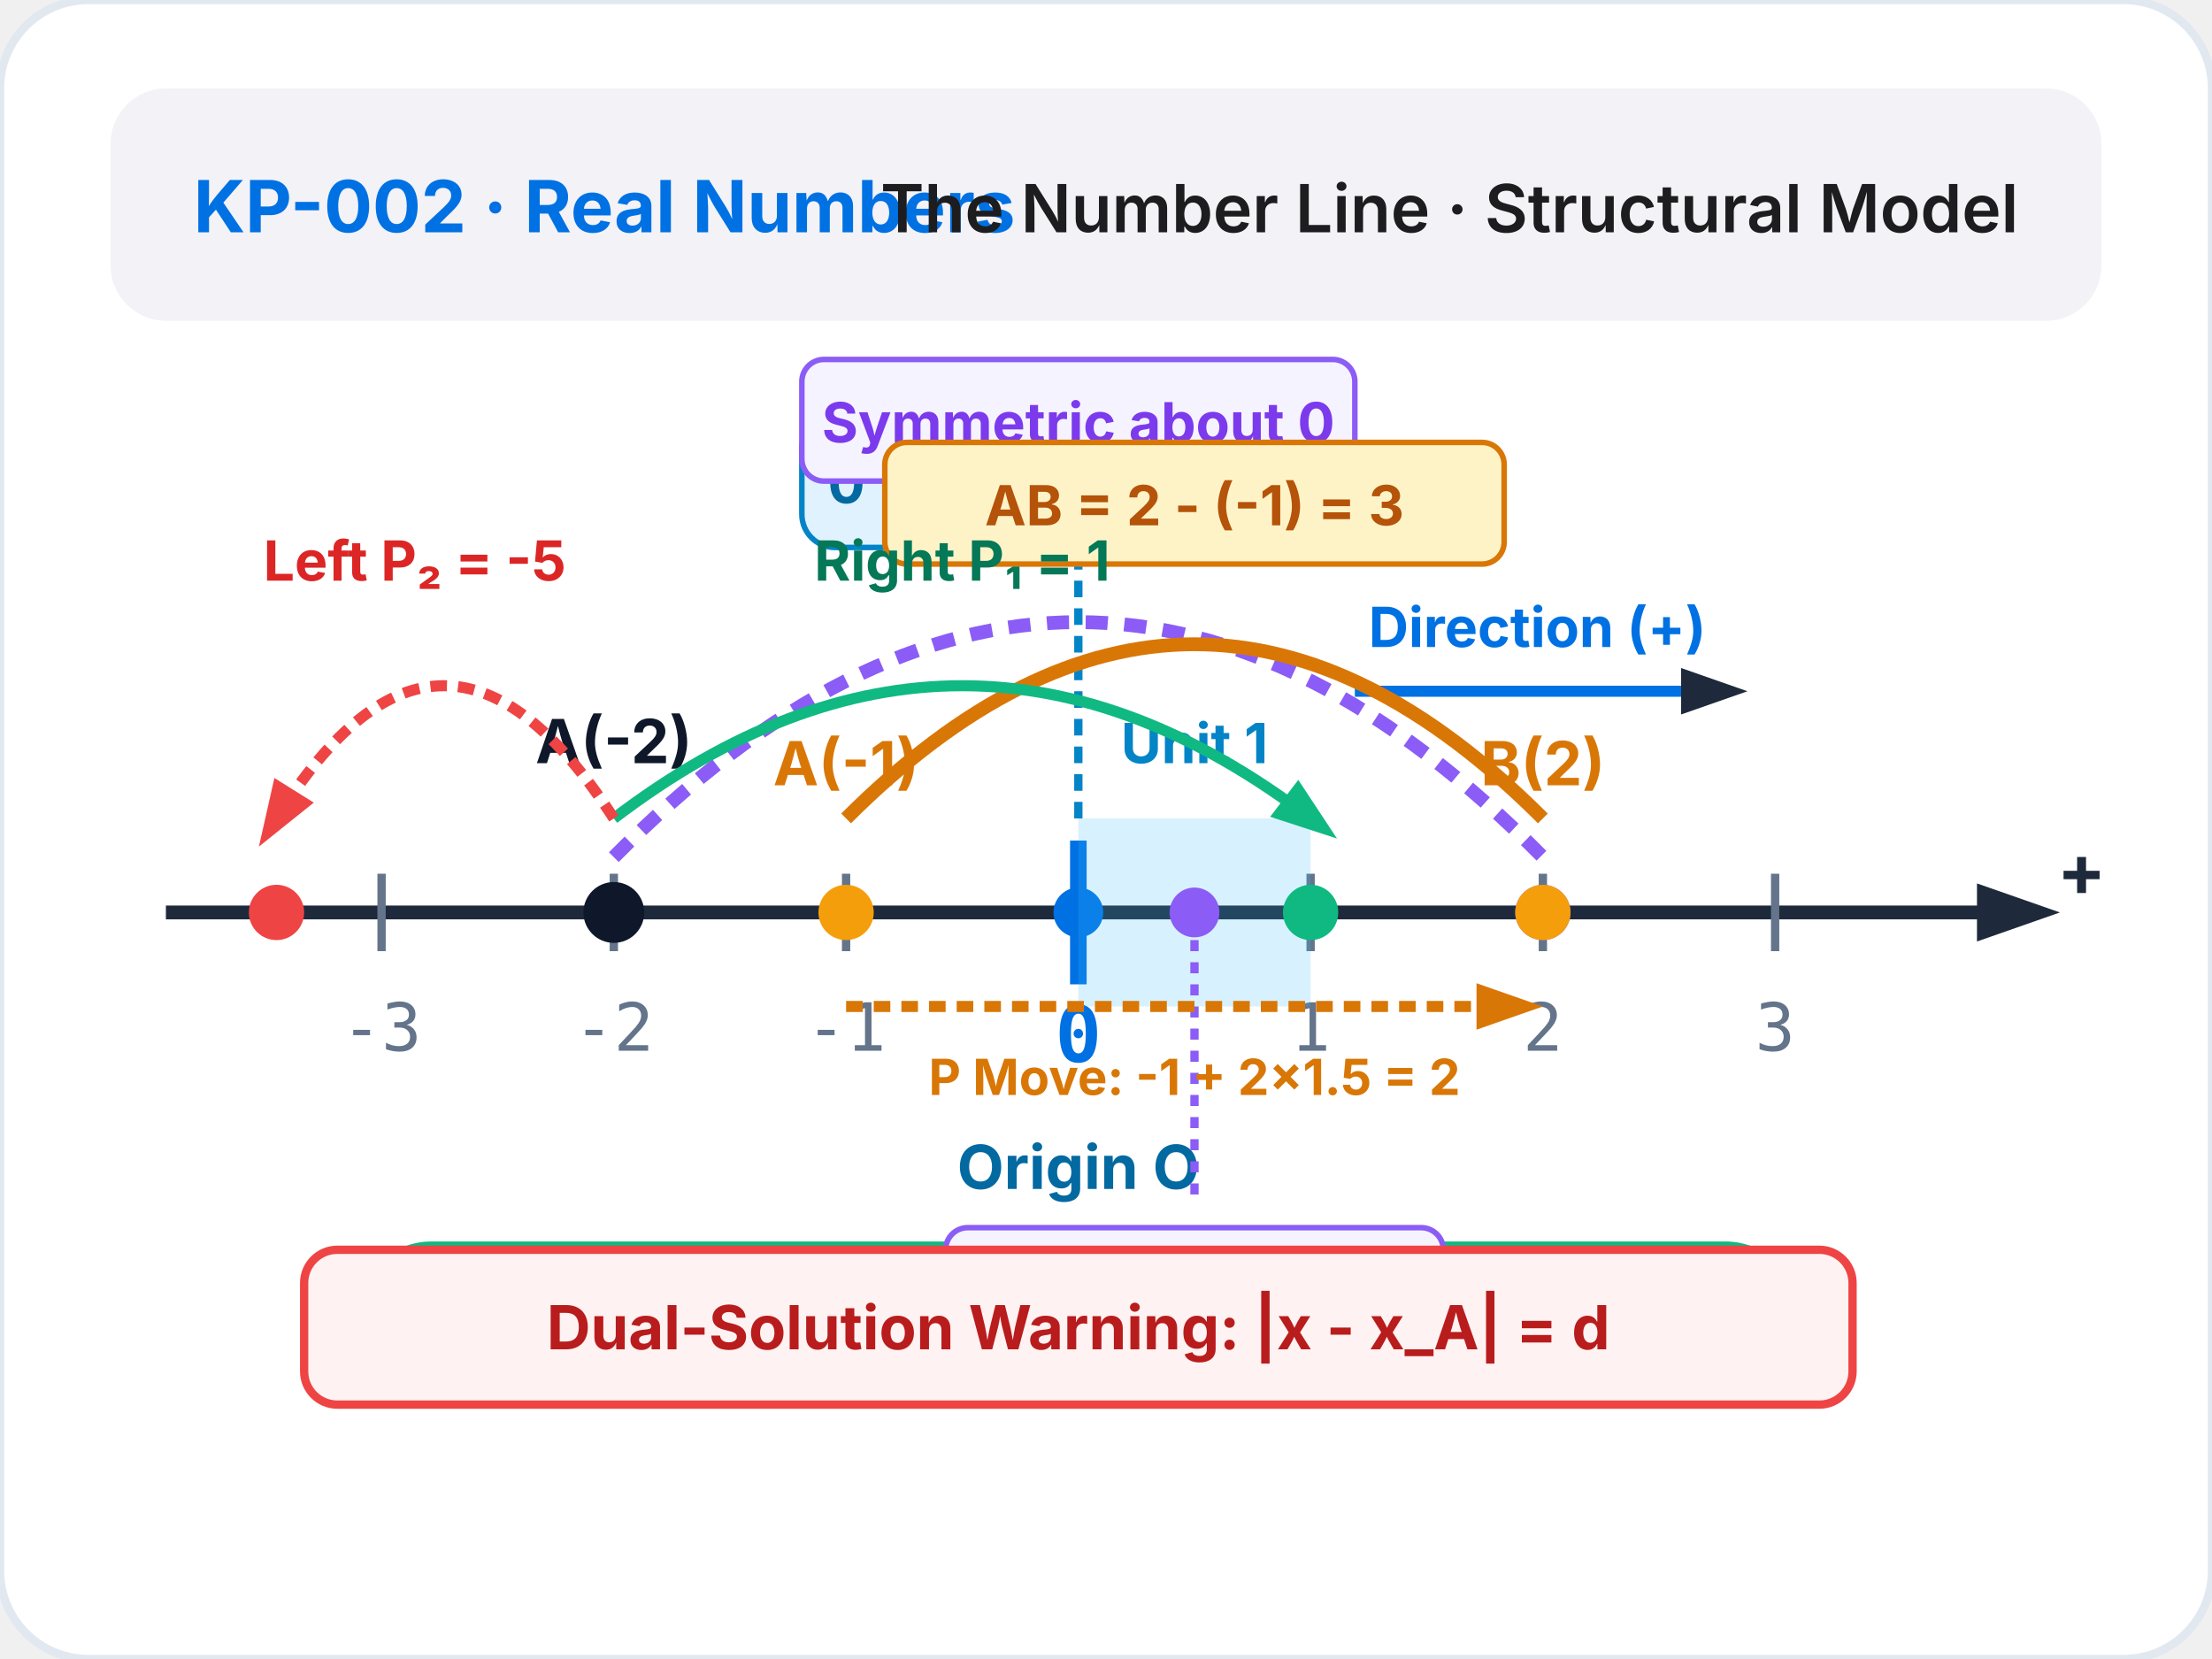
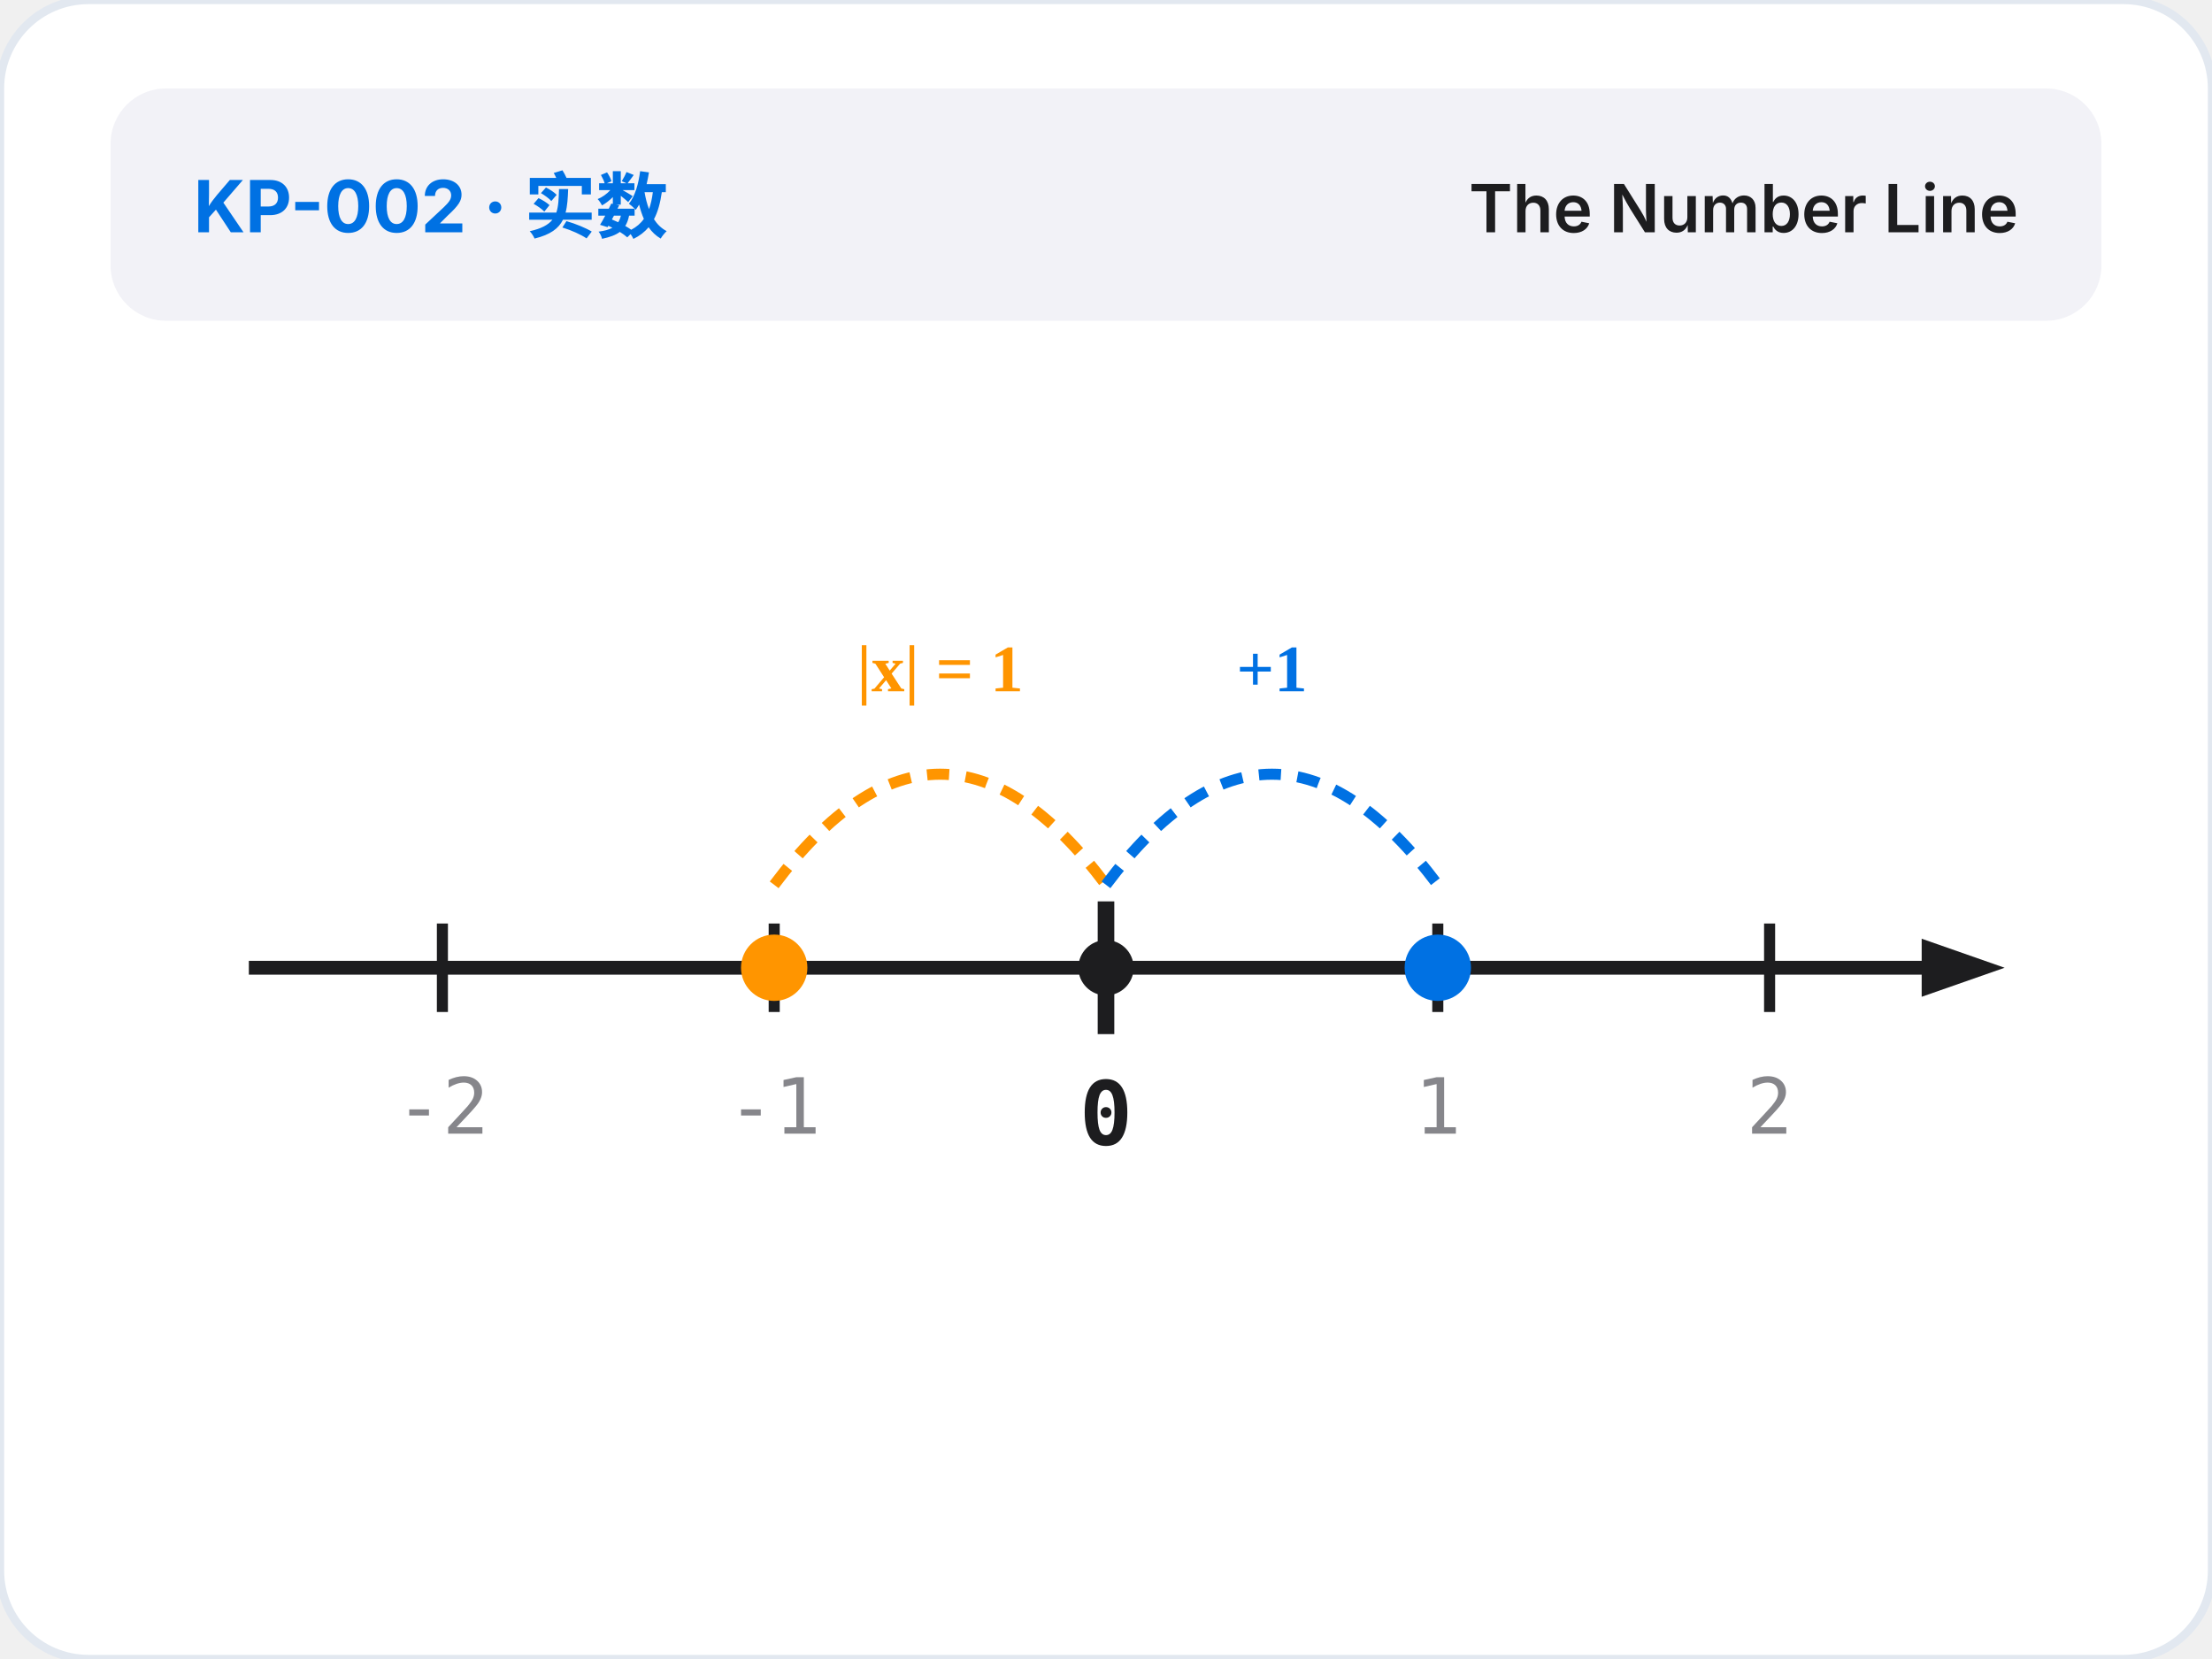
<svg xmlns="http://www.w3.org/2000/svg" viewBox="0 0 400 300" preserveAspectRatio="xMidYMid meet" width="100%" height="100%">
  <rect width="400" height="300" rx="16" fill="#ffffff" stroke="#e2e8f0" stroke-width="1.5" />
  <rect x="20" y="16" width="360" height="42" rx="10" fill="#f2f2f7" />
-   <text x="35" y="42" font-family="-apple-system, sans-serif" font-size="13" font-weight="700" fill="#0071e3">KP-002 · Real Numbers</text>
-   <text x="365" y="42" text-anchor="end" font-family="-apple-system, sans-serif" font-size="12" font-weight="600" fill="#1d1d1f">The Number Line · Structural Model</text>
+   <text x="35" y="42" font-family="-apple-system, sans-serif" font-size="13" font-weight="700" fill="#0071e3">KP-002 · 实数</text>
+   <text x="365" y="42" text-anchor="end" font-family="-apple-system, sans-serif" font-size="12" font-weight="600" fill="#1d1d1f">The Number Line</text>
  <defs>
    <marker id="arrow" viewBox="0 0 10 10" refX="5" refY="5" markerWidth="6" markerHeight="6" orient="auto-start-reverse">
-       <path d="M 0 1.5 L 10 5 L 0 8.5 z" fill="#1e293b" />
-     </marker>
-     <marker id="arr-red" viewBox="0 0 10 10" refX="5" refY="5" markerWidth="6" markerHeight="6" orient="auto-start-reverse">
-       <path d="M 0 1.5 L 10 5 L 0 8.5 z" fill="#ef4444" />
-     </marker>
-     <marker id="arr-green" viewBox="0 0 10 10" refX="5" refY="5" markerWidth="6" markerHeight="6" orient="auto-start-reverse">
-       <path d="M 0 1.5 L 10 5 L 0 8.5 z" fill="#10b981" />
-     </marker>
-     <marker id="arr-amber" viewBox="0 0 10 10" refX="5" refY="5" markerWidth="6" markerHeight="6" orient="auto-start-reverse">
-       <path d="M 0 1.5 L 10 5 L 0 8.5 z" fill="#d97706" />
+       <path class="layer-stage-1" d="M 0 1.5 L 10 5 L 0 8.5 z" fill="#1d1d1f" />
    </marker>
  </defs>
-   <line x1="30" y1="165" x2="365" y2="165" stroke="#1e293b" stroke-width="2.5" marker-end="url(#arrow)" />
-   <text x="372" y="162" font-family="-apple-system, sans-serif" font-size="13" font-weight="bold" fill="#1e293b">+</text>
-   <g stroke="#64748b" stroke-width="1.5">
-     <line x1="69" y1="158" x2="69" y2="172" />
-     <line x1="111" y1="158" x2="111" y2="172" />
-     <line x1="153" y1="158" x2="153" y2="172" />
-     <line x1="195" y1="152" x2="195" y2="178" stroke="#0071e3" stroke-width="3" />
-     <line x1="237" y1="158" x2="237" y2="172" />
-     <line x1="279" y1="158" x2="279" y2="172" />
-     <line x1="321" y1="158" x2="321" y2="172" />
-   </g>
-   <text x="69" y="190" text-anchor="middle" font-size="12" font-family="monospace" fill="#64748b">-3</text>
-   <text x="111" y="190" text-anchor="middle" font-size="12" font-family="monospace" fill="#64748b">-2</text>
-   <text x="153" y="190" text-anchor="middle" font-size="12" font-family="monospace" fill="#64748b">-1</text>
-   <circle cx="195" cy="165" r="4.5" fill="#0071e3" />
-   <text x="195" y="192" text-anchor="middle" font-size="14" font-weight="bold" font-family="monospace" fill="#0071e3">0</text>
-   <text x="237" y="190" text-anchor="middle" font-size="12" font-family="monospace" fill="#64748b">1</text>
-   <text x="279" y="190" text-anchor="middle" font-size="12" font-family="monospace" fill="#64748b">2</text>
-   <text x="321" y="190" text-anchor="middle" font-size="12" font-family="monospace" fill="#64748b">3</text>
-   <g class="layer-stage-1">
-     <rect x="145" y="75" width="100" height="24" rx="6" fill="#e0f2fe" stroke="#0284c7" stroke-width="1" />
-     <text x="195" y="91" text-anchor="middle" font-family="-apple-system, sans-serif" font-size="10" font-weight="bold" fill="#0369a1">0°C Freezing Point</text>
-     <path d="M 195 100 L 195 148" stroke="#0284c7" stroke-width="1.5" stroke-dasharray="3,2" />
-     <path d="M 245 125 L 310 125" stroke="#0071e3" stroke-width="2" marker-end="url(#arrow)" />
-     <text x="278" y="117" text-anchor="middle" font-family="-apple-system, sans-serif" font-size="10" font-weight="bold" fill="#0071e3">Direction (+)</text>
-     <text x="195" y="215" text-anchor="middle" font-family="-apple-system, sans-serif" font-size="11" font-weight="bold" fill="#0369a1">Origin O</text>
-   </g>
-   <g class="layer-stage-2">
-     <path d="M 111 155 Q 195 70 279 155" fill="none" stroke="#8b5cf6" stroke-width="2.5" stroke-dasharray="4,3" />
-     <circle cx="111" cy="165" r="5" fill="#8b5cf6" />
-     <circle cx="279" cy="165" r="5" fill="#8b5cf6" />
-     <rect x="145" y="65" width="100" height="22" rx="4" fill="#f5f3ff" stroke="#8b5cf6" stroke-width="1" />
-     <text x="195" y="80" text-anchor="middle" font-family="-apple-system, sans-serif" font-size="10" font-weight="bold" fill="#7c3aed">Symmetric about 0</text>
-     <rect x="195" y="148" width="42" height="34" fill="#38bdf8" opacity="0.2" />
-     <text x="216" y="138" text-anchor="middle" font-family="-apple-system, sans-serif" font-size="10" font-weight="bold" fill="#0284c7">Unit 1</text>
-     <rect x="65" y="225" width="260" height="26" rx="13" fill="#ecfdf5" stroke="#10b981" stroke-width="1" />
-     <text x="195" y="242" text-anchor="middle" font-family="-apple-system, sans-serif" font-size="11" font-weight="bold" fill="#047857">Right point &gt; Left point (2 &gt; -2)</text>
-   </g>
-   <g class="layer-stage-3 formal-labels">
-     <circle cx="153" cy="165" r="5" fill="#f59e0b" />
-     <text x="153" y="142" text-anchor="middle" font-family="-apple-system, sans-serif" font-size="11" font-weight="bold" fill="#d97706">A(-1)</text>
-     <circle cx="279" cy="165" r="5" fill="#f59e0b" />
-     <text x="279" y="142" text-anchor="middle" font-family="-apple-system, sans-serif" font-size="11" font-weight="bold" fill="#d97706">B(2)</text>
-     <path d="M 153 148 Q 216 85 279 148" fill="none" stroke="#d97706" stroke-width="2.5" />
-     <rect x="160" y="80" width="112" height="22" rx="4" fill="#fef3c7" stroke="#d97706" stroke-width="1" />
-     <text x="216" y="95" text-anchor="middle" font-family="-apple-system, sans-serif" font-size="10" font-weight="bold" fill="#b45309">AB = 2 - (-1) = 3</text>
-     <circle cx="216" cy="165" r="4.5" fill="#8b5cf6" />
-     <line x1="216" y1="170" x2="216" y2="218" stroke="#8b5cf6" stroke-width="1.5" stroke-dasharray="2,2" />
-     <rect x="171" y="222" width="90" height="22" rx="4" fill="#f5f3ff" stroke="#8b5cf6" stroke-width="1" />
-     <text x="216" y="237" text-anchor="middle" font-family="-apple-system, sans-serif" font-size="10" font-weight="bold" fill="#7c3aed">Midpoint M = 0.5</text>
-     <path d="M 153 182 L 273 182" stroke="#d97706" stroke-width="2" stroke-dasharray="3,2" marker-end="url(#arr-amber)" />
-     <text x="216" y="198" text-anchor="middle" font-family="-apple-system, sans-serif" font-size="9" font-weight="bold" fill="#d97706">P Move: -1 + 2×1.5 = 2</text>
-   </g>
-   <g class="layer-stage-4">
-     <circle cx="111" cy="165" r="5.5" fill="#0f172a" />
-     <text x="111" y="138" text-anchor="middle" font-family="-apple-system, sans-serif" font-size="11" font-weight="bold" fill="#0f172a">A(-2)</text>
-     <circle cx="237" cy="165" r="5" fill="#10b981" />
-     <path d="M 111 148 Q 174 100 237 148" fill="none" stroke="#10b981" stroke-width="2" marker-end="url(#arr-green)" />
-     <text x="174" y="105" text-anchor="middle" font-family="-apple-system, sans-serif" font-size="10" font-weight="bold" fill="#047857">Right P₁ = 1</text>
-     <circle cx="50" cy="165" r="5" fill="#ef4444" />
-     <path d="M 111 148 Q 80 100 50 148" fill="none" stroke="#ef4444" stroke-width="2" stroke-dasharray="3,2" marker-end="url(#arr-red)" />
-     <text x="75" y="105" text-anchor="middle" font-family="-apple-system, sans-serif" font-size="10" font-weight="bold" fill="#dc2626">Left P₂ = -5</text>
-     <rect x="55" y="226" width="280" height="28" rx="6" fill="#fef2f2" stroke="#ef4444" stroke-width="1.5" />
-     <text x="195" y="244" text-anchor="middle" font-family="-apple-system, sans-serif" font-size="11" font-weight="bold" fill="#b91c1c">Dual-Solution Warning: |x - x_A| = d</text>
-   </g>
+   <line class="layer-stage-1" x1="45" y1="175" x2="355" y2="175" stroke="#1d1d1f" stroke-width="2.5" marker-end="url(#arrow)" />
+   <line class="layer-stage-1" x1="80" y1="167" x2="80" y2="183" stroke="#1d1d1f" stroke-width="2" />
+   <line class="layer-stage-1" x1="140" y1="167" x2="140" y2="183" stroke="#1d1d1f" stroke-width="2" />
+   <line class="layer-stage-1" x1="200" y1="163" x2="200" y2="187" stroke="#1d1d1f" stroke-width="3" />
+   <line class="layer-stage-1" x1="260" y1="167" x2="260" y2="183" stroke="#1d1d1f" stroke-width="2" />
+   <line class="layer-stage-1" x1="320" y1="167" x2="320" y2="183" stroke="#1d1d1f" stroke-width="2" />
+   <text class="layer-stage-4" x="80" y="205" text-anchor="middle" font-family="monospace" font-size="14" fill="#86868b">-2</text>
+   <text class="layer-stage-4" x="140" y="205" text-anchor="middle" font-family="monospace" font-size="14" fill="#86868b">-1</text>
+   <text class="layer-stage-4" x="200" y="207" text-anchor="middle" font-family="monospace" font-size="16" font-weight="bold" fill="#1d1d1f">0</text>
+   <text class="layer-stage-4" x="260" y="205" text-anchor="middle" font-family="monospace" font-size="14" fill="#86868b">1</text>
+   <text class="layer-stage-4" x="320" y="205" text-anchor="middle" font-family="monospace" font-size="14" fill="#86868b">2</text>
+   <circle class="layer-stage-2" cx="200" cy="175" r="5" fill="#1d1d1f" />
+   <circle class="layer-stage-1" cx="260" cy="175" r="6" fill="#0071e3" />
+   <circle class="layer-stage-2" cx="140" cy="175" r="6" fill="#ff9500" />
+   <path class="layer-stage-4" d="M 140 160 Q 170 120 200 160" fill="none" stroke="#ff9500" stroke-width="2" stroke-dasharray="4,3" />
+   <path class="layer-stage-4" d="M 200 160 Q 230 120 260 160" fill="none" stroke="#0071e3" stroke-width="2" stroke-dasharray="4,3" />
+   <text class="layer-stage-3 formal-labels" x="170" y="125" text-anchor="middle" font-size="12" font-weight="600" fill="#ff9500">|x| = 1</text>
+   <text class="layer-stage-3 formal-labels" x="230" y="125" text-anchor="middle" font-size="12" font-weight="600" fill="#0071e3">+1</text>
</svg>
